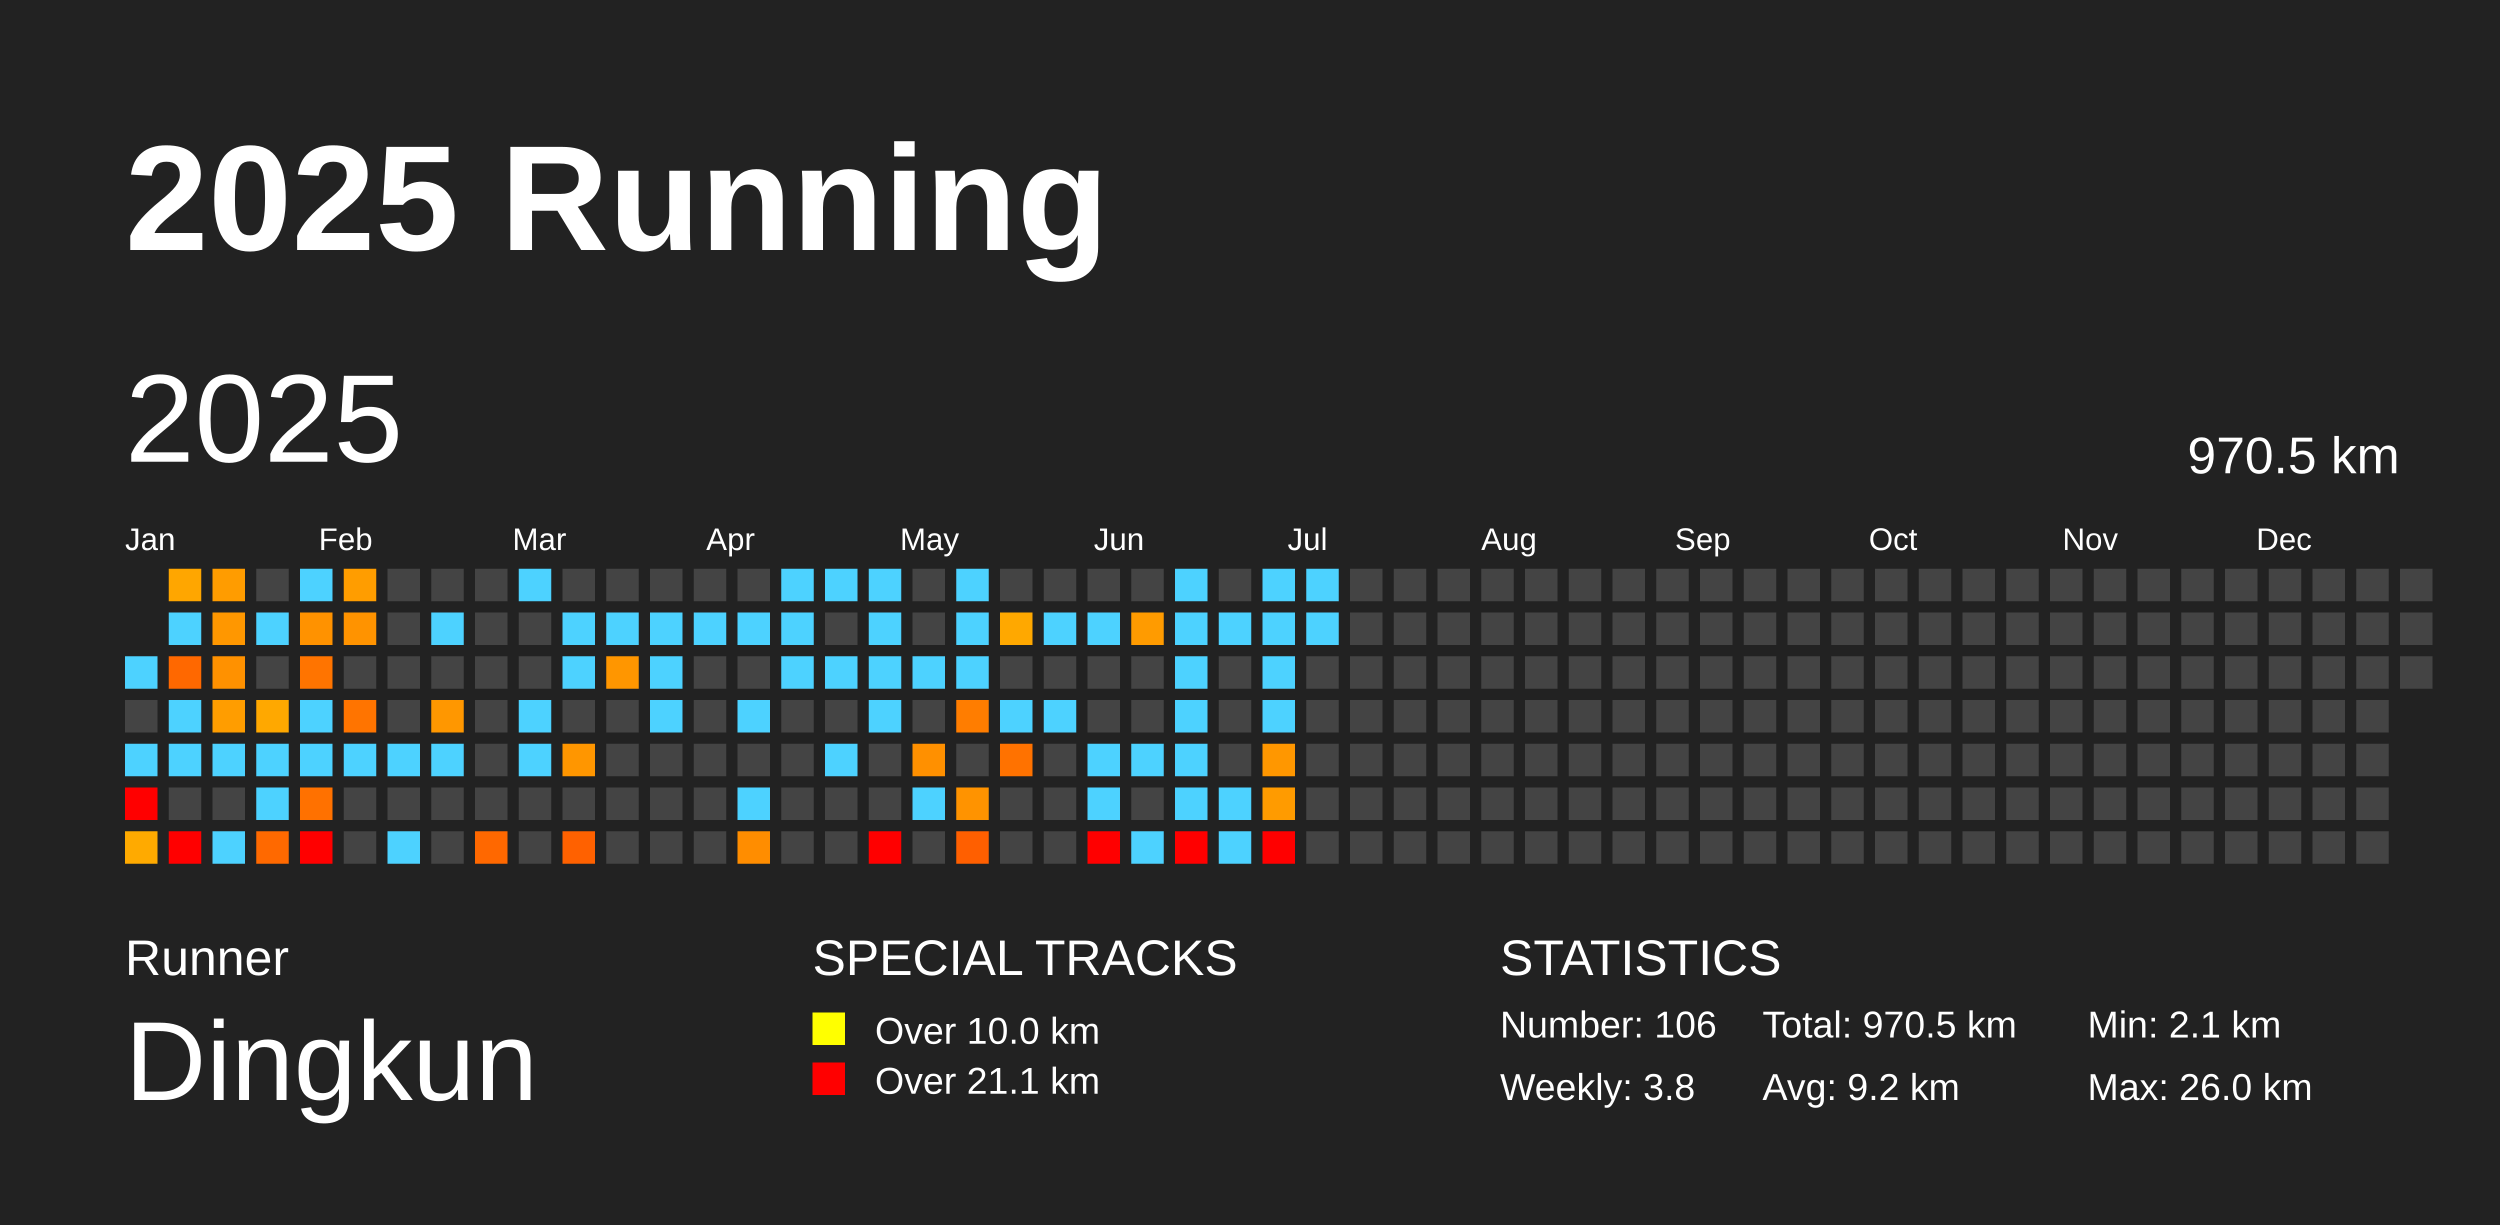
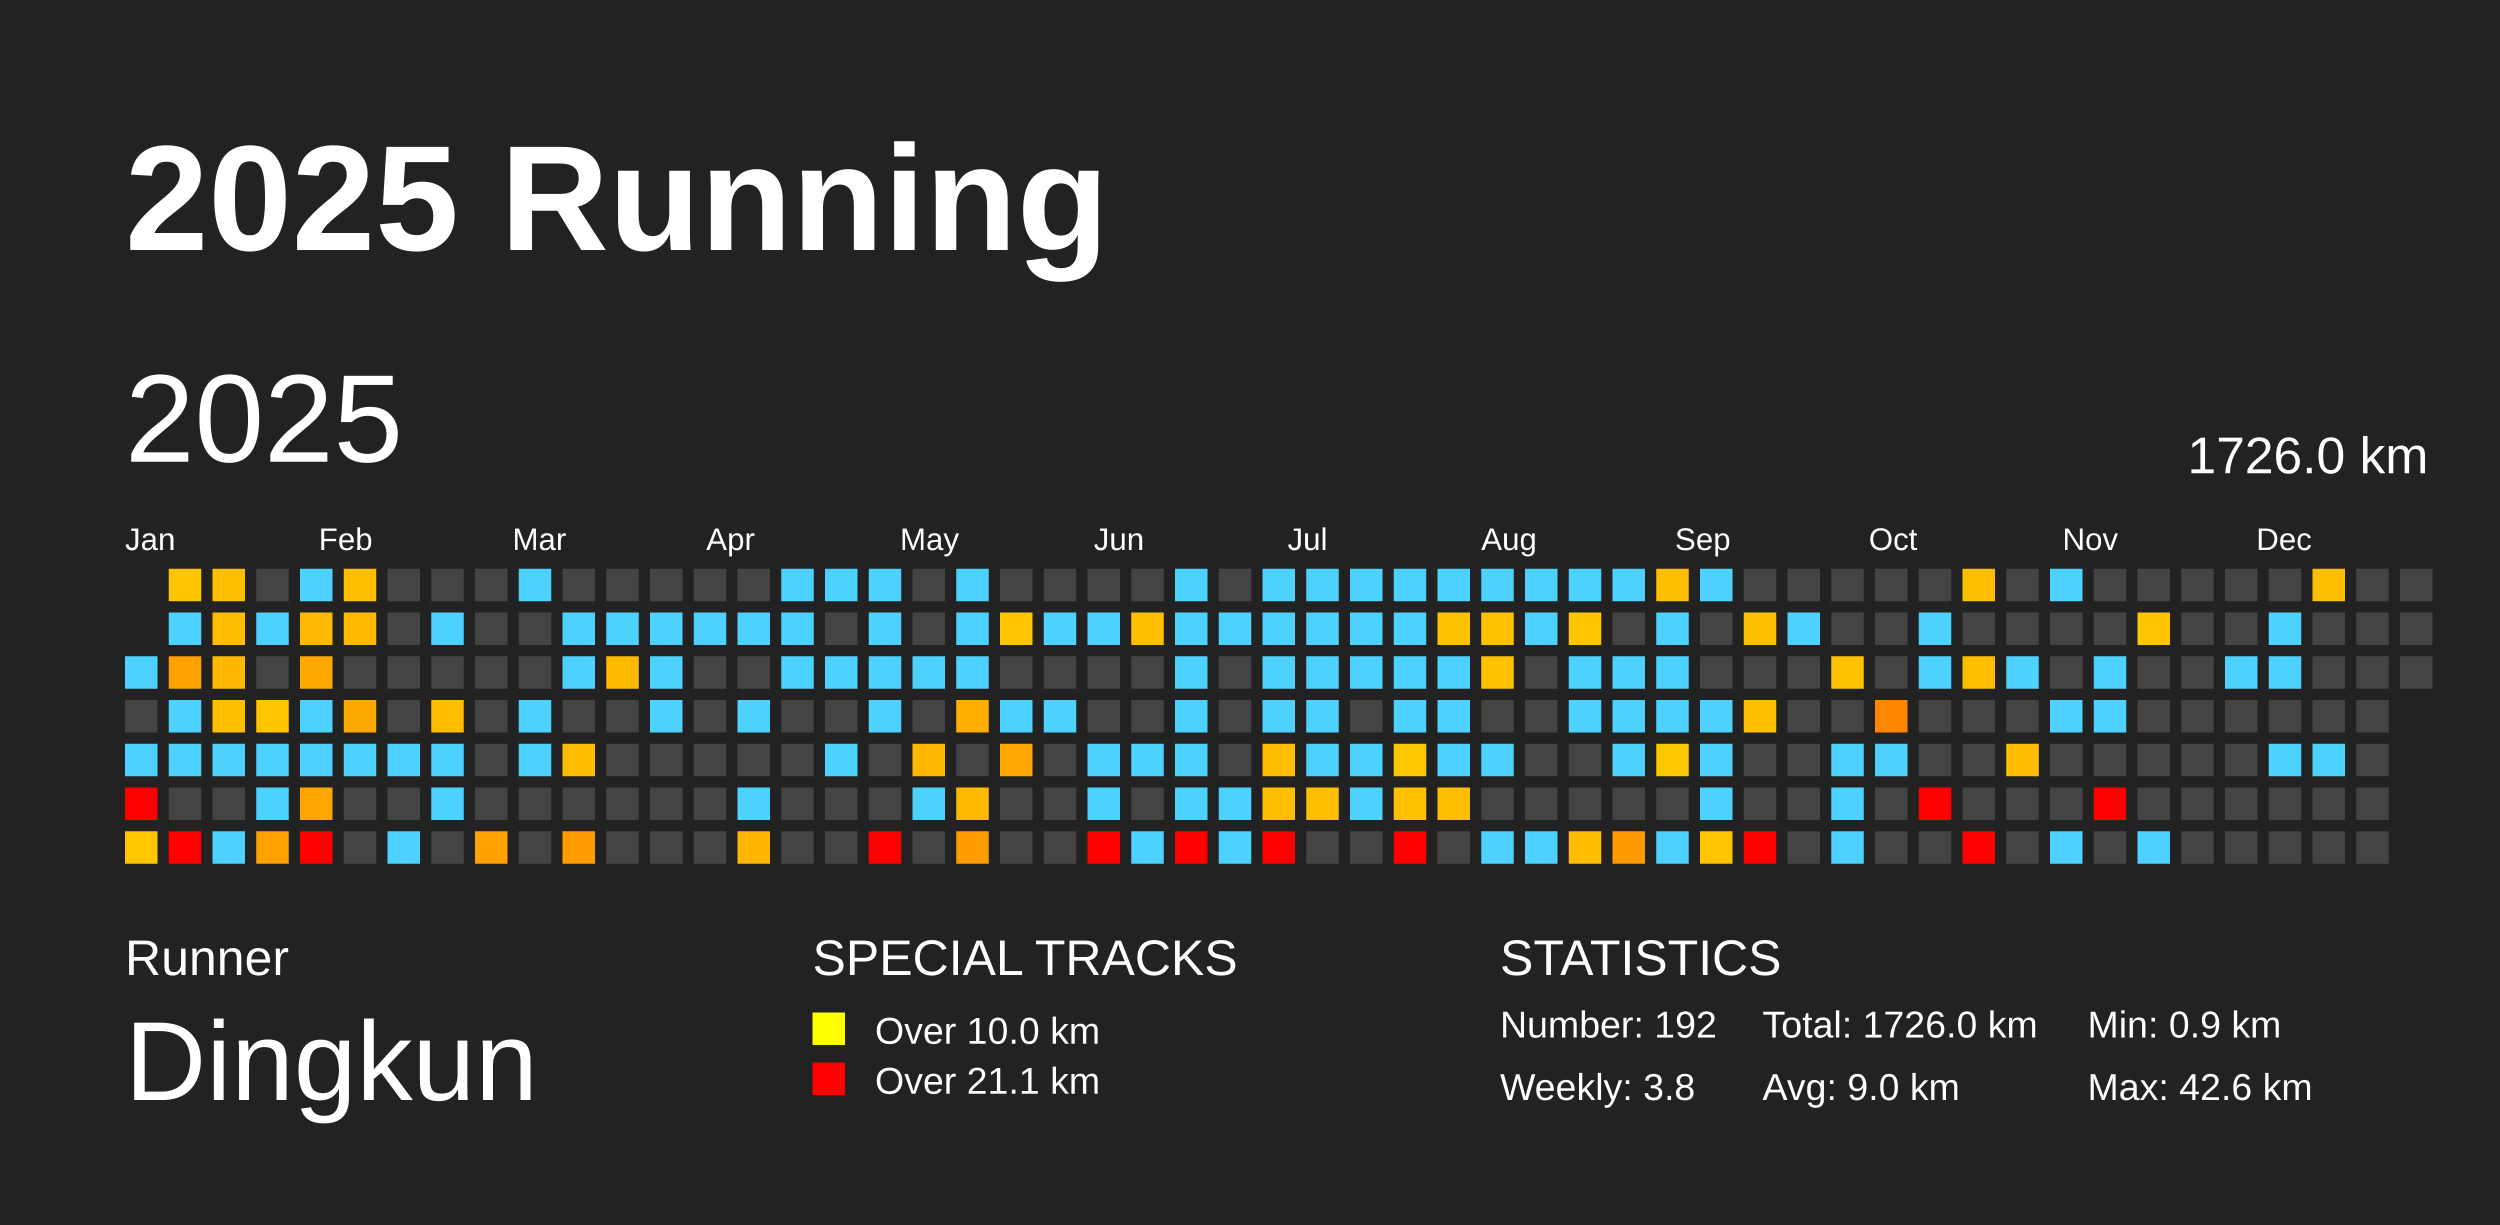
<svg xmlns="http://www.w3.org/2000/svg" baseProfile="full" height="98mm" version="1.1" viewBox="0,0,200,98" width="200mm">
  <defs />
  <rect fill="#222222" height="98" width="200" x="0" y="0" />
  <text fill="#FFFFFF" style="font-size:12px; font-family:Arial; font-weight:bold;" x="10" y="20">2025 Running</text>
  <text fill="#FFFFFF" style="font-size:4px; font-family:Arial" x="10" y="78">Runner</text>
  <text fill="#FFFFFF" style="font-size:9px; font-family:Arial" x="10" y="88">Dingkun</text>
  <text fill="#FFFFFF" style="font-size:4px; font-family:Arial" x="65" y="78">SPECIAL TRACKS</text>
  <rect fill="yellow" height="2.6" width="2.6" x="65" y="81" />
  <text fill="#FFFFFF" style="font-size:3px; font-family:Arial" x="70" y="83.5">Over 10.0 km</text>
  <rect fill="red" height="2.6" width="2.6" x="65" y="85" />
  <text fill="#FFFFFF" style="font-size:3px; font-family:Arial" x="70" y="87.5">Over 21.1 km</text>
  <text fill="#FFFFFF" style="font-size:4px; font-family:Arial" x="120" y="78">STATISTICS</text>
-   <text fill="#FFFFFF" style="font-size:3px; font-family:Arial" x="120" y="83">Number: 106</text>
+   <text fill="#FFFFFF" style="font-size:3px; font-family:Arial" x="120" y="83">Number: 192</text>
  <text fill="#FFFFFF" style="font-size:3px; font-family:Arial" x="120" y="88">Weekly: 3.8</text>
-   <text fill="#FFFFFF" style="font-size:3px; font-family:Arial" x="141" y="83">Total: 970.5 km</text>
-   <text fill="#FFFFFF" style="font-size:3px; font-family:Arial" x="141" y="88">Avg: 9.2 km</text>
-   <text fill="#FFFFFF" style="font-size:3px; font-family:Arial" x="167" y="83">Min: 2.1 km</text>
-   <text fill="#FFFFFF" style="font-size:3px; font-family:Arial" x="167" y="88">Max: 26.0 km</text>
+   <text fill="#FFFFFF" style="font-size:3px; font-family:Arial" x="141" y="83">Total: 1726.0 km</text>
+   <text fill="#FFFFFF" style="font-size:3px; font-family:Arial" x="141" y="88">Avg: 9.0 km</text>
+   <text fill="#FFFFFF" style="font-size:3px; font-family:Arial" x="167" y="83">Min: 0.9 km</text>
+   <text fill="#FFFFFF" style="font-size:3px; font-family:Arial" x="167" y="88">Max: 42.6 km</text>
  <text dominant-baseline="hanging" fill="#FFFFFF" style="font-size:10.0px; font-family:Arial;" x="10" y="30">2025</text>
-   <text dominant-baseline="hanging" fill="#FFFFFF" style="font-size:4.125px; font-family:Arial;" x="175" y="35">970.5 km</text>
+   <text dominant-baseline="hanging" fill="#FFFFFF" style="font-size:4.125px; font-family:Arial;" x="175" y="35">1726.0 km</text>
  <text fill="#FFFFFF" style="font-size:2.5px; font-family:Arial" x="10.0" y="44">Jan</text>
  <text fill="#FFFFFF" style="font-size:2.5px; font-family:Arial" x="25.5" y="44">Feb</text>
  <text fill="#FFFFFF" style="font-size:2.5px; font-family:Arial" x="41.0" y="44">Mar</text>
  <text fill="#FFFFFF" style="font-size:2.5px; font-family:Arial" x="56.5" y="44">Apr</text>
  <text fill="#FFFFFF" style="font-size:2.5px; font-family:Arial" x="72.0" y="44">May</text>
  <text fill="#FFFFFF" style="font-size:2.5px; font-family:Arial" x="87.5" y="44">Jun</text>
  <text fill="#FFFFFF" style="font-size:2.5px; font-family:Arial" x="103.0" y="44">Jul</text>
  <text fill="#FFFFFF" style="font-size:2.5px; font-family:Arial" x="118.5" y="44">Aug</text>
  <text fill="#FFFFFF" style="font-size:2.5px; font-family:Arial" x="134.0" y="44">Sep</text>
  <text fill="#FFFFFF" style="font-size:2.5px; font-family:Arial" x="149.5" y="44">Oct</text>
  <text fill="#FFFFFF" style="font-size:2.5px; font-family:Arial" x="165.0" y="44">Nov</text>
  <text fill="#FFFFFF" style="font-size:2.5px; font-family:Arial" x="180.5" y="44">Dec</text>
  <rect fill="#4dd2ff" height="2.6" width="2.6" x="10.0" y="52.5" />
  <rect fill="#444444" height="2.6" width="2.6" x="10.0" y="56.0" />
  <rect fill="#4dd2ff" height="2.6" width="2.6" x="10.0" y="59.5" />
  <rect fill="red" height="2.6" width="2.6" x="10.0" y="63.0" />
-   <rect fill="#ffaa00" height="2.6" width="2.6" x="10.0" y="66.5" />
-   <rect fill="#ffa600" height="2.6" width="2.6" x="13.5" y="45.5" />
+   <rect fill="#ffc700" height="2.6" width="2.6" x="10.0" y="66.5" />
+   <rect fill="#ffc400" height="2.6" width="2.6" x="13.5" y="45.5" />
  <rect fill="#4dd2ff" height="2.6" width="2.6" x="13.5" y="49.0" />
-   <rect fill="#ff6800" height="2.6" width="2.6" x="13.5" y="52.5" />
+   <rect fill="#ffa100" height="2.6" width="2.6" x="13.5" y="52.5" />
  <rect fill="#4dd2ff" height="2.6" width="2.6" x="13.5" y="56.0" />
  <rect fill="#4dd2ff" height="2.6" width="2.6" x="13.5" y="59.5" />
  <rect fill="#444444" height="2.6" width="2.6" x="13.5" y="63.0" />
  <rect fill="red" height="2.6" width="2.6" x="13.5" y="66.5" />
-   <rect fill="#ff9c00" height="2.6" width="2.6" x="17.0" y="45.5" />
-   <rect fill="#ff9700" height="2.6" width="2.6" x="17.0" y="49.0" />
-   <rect fill="#ff9100" height="2.6" width="2.6" x="17.0" y="52.5" />
-   <rect fill="#ff9d00" height="2.6" width="2.6" x="17.0" y="56.0" />
+   <rect fill="#ffbf00" height="2.6" width="2.6" x="17.0" y="45.5" />
+   <rect fill="#ffbc00" height="2.6" width="2.6" x="17.0" y="49.0" />
+   <rect fill="#ffb800" height="2.6" width="2.6" x="17.0" y="52.5" />
+   <rect fill="#ffbf00" height="2.6" width="2.6" x="17.0" y="56.0" />
  <rect fill="#4dd2ff" height="2.6" width="2.6" x="17.0" y="59.5" />
  <rect fill="#444444" height="2.6" width="2.6" x="17.0" y="63.0" />
  <rect fill="#4dd2ff" height="2.6" width="2.6" x="17.0" y="66.5" />
  <rect fill="#444444" height="2.6" width="2.6" x="20.5" y="45.5" />
  <rect fill="#4dd2ff" height="2.6" width="2.6" x="20.5" y="49.0" />
  <rect fill="#444444" height="2.6" width="2.6" x="20.5" y="52.5" />
-   <rect fill="#ffa800" height="2.6" width="2.6" x="20.5" y="56.0" />
+   <rect fill="#ffc600" height="2.6" width="2.6" x="20.5" y="56.0" />
  <rect fill="#4dd2ff" height="2.6" width="2.6" x="20.5" y="59.5" />
  <rect fill="#4dd2ff" height="2.6" width="2.6" x="20.5" y="63.0" />
-   <rect fill="#ff6900" height="2.6" width="2.6" x="20.5" y="66.5" />
+   <rect fill="#ffa200" height="2.6" width="2.6" x="20.5" y="66.5" />
  <rect fill="#4dd2ff" height="2.6" width="2.6" x="24.0" y="45.5" />
-   <rect fill="#ff9200" height="2.6" width="2.6" x="24.0" y="49.0" />
-   <rect fill="#ff7400" height="2.6" width="2.6" x="24.0" y="52.5" />
+   <rect fill="#ffb900" height="2.6" width="2.6" x="24.0" y="49.0" />
+   <rect fill="#ffa800" height="2.6" width="2.6" x="24.0" y="52.5" />
  <rect fill="#4dd2ff" height="2.6" width="2.6" x="24.0" y="56.0" />
  <rect fill="#4dd2ff" height="2.6" width="2.6" x="24.0" y="59.5" />
-   <rect fill="#ff7100" height="2.6" width="2.6" x="24.0" y="63.0" />
+   <rect fill="#ffa600" height="2.6" width="2.6" x="24.0" y="63.0" />
  <rect fill="red" height="2.6" width="2.6" x="24.0" y="66.5" />
-   <rect fill="#ff9d00" height="2.6" width="2.6" x="27.5" y="45.5" />
-   <rect fill="#ff9300" height="2.6" width="2.6" x="27.5" y="49.0" />
+   <rect fill="#ffbf00" height="2.6" width="2.6" x="27.5" y="45.5" />
+   <rect fill="#ffba00" height="2.6" width="2.6" x="27.5" y="49.0" />
  <rect fill="#444444" height="2.6" width="2.6" x="27.5" y="52.5" />
-   <rect fill="#ff7400" height="2.6" width="2.6" x="27.5" y="56.0" />
+   <rect fill="#ffa800" height="2.6" width="2.6" x="27.5" y="56.0" />
  <rect fill="#4dd2ff" height="2.6" width="2.6" x="27.5" y="59.5" />
  <rect fill="#444444" height="2.6" width="2.6" x="27.5" y="63.0" />
  <rect fill="#444444" height="2.6" width="2.6" x="27.5" y="66.5" />
  <rect fill="#444444" height="2.6" width="2.6" x="31.0" y="45.5" />
  <rect fill="#444444" height="2.6" width="2.6" x="31.0" y="49.0" />
  <rect fill="#444444" height="2.6" width="2.6" x="31.0" y="52.5" />
  <rect fill="#444444" height="2.6" width="2.6" x="31.0" y="56.0" />
  <rect fill="#4dd2ff" height="2.6" width="2.6" x="31.0" y="59.5" />
  <rect fill="#444444" height="2.6" width="2.6" x="31.0" y="63.0" />
  <rect fill="#4dd2ff" height="2.6" width="2.6" x="31.0" y="66.5" />
  <rect fill="#444444" height="2.6" width="2.6" x="34.5" y="45.5" />
  <rect fill="#4dd2ff" height="2.6" width="2.6" x="34.5" y="49.0" />
  <rect fill="#444444" height="2.6" width="2.6" x="34.5" y="52.5" />
-   <rect fill="#ff9700" height="2.6" width="2.6" x="34.5" y="56.0" />
+   <rect fill="#ffbc00" height="2.6" width="2.6" x="34.5" y="56.0" />
  <rect fill="#4dd2ff" height="2.6" width="2.6" x="34.5" y="59.5" />
-   <rect fill="#444444" height="2.6" width="2.6" x="34.5" y="63.0" />
+   <rect fill="#4dd2ff" height="2.6" width="2.6" x="34.5" y="63.0" />
  <rect fill="#444444" height="2.6" width="2.6" x="34.5" y="66.5" />
  <rect fill="#444444" height="2.6" width="2.6" x="38.0" y="45.5" />
  <rect fill="#444444" height="2.6" width="2.6" x="38.0" y="49.0" />
  <rect fill="#444444" height="2.6" width="2.6" x="38.0" y="52.5" />
  <rect fill="#444444" height="2.6" width="2.6" x="38.0" y="56.0" />
  <rect fill="#444444" height="2.6" width="2.6" x="38.0" y="59.5" />
  <rect fill="#444444" height="2.6" width="2.6" x="38.0" y="63.0" />
-   <rect fill="#ff6800" height="2.6" width="2.6" x="38.0" y="66.5" />
+   <rect fill="#ffa100" height="2.6" width="2.6" x="38.0" y="66.5" />
  <rect fill="#4dd2ff" height="2.6" width="2.6" x="41.5" y="45.5" />
  <rect fill="#444444" height="2.6" width="2.6" x="41.5" y="49.0" />
  <rect fill="#444444" height="2.6" width="2.6" x="41.5" y="52.5" />
  <rect fill="#4dd2ff" height="2.6" width="2.6" x="41.5" y="56.0" />
  <rect fill="#4dd2ff" height="2.6" width="2.6" x="41.5" y="59.5" />
  <rect fill="#444444" height="2.6" width="2.6" x="41.5" y="63.0" />
  <rect fill="#444444" height="2.6" width="2.6" x="41.5" y="66.5" />
  <rect fill="#444444" height="2.6" width="2.6" x="45.0" y="45.5" />
  <rect fill="#4dd2ff" height="2.6" width="2.6" x="45.0" y="49.0" />
  <rect fill="#4dd2ff" height="2.6" width="2.6" x="45.0" y="52.5" />
  <rect fill="#444444" height="2.6" width="2.6" x="45.0" y="56.0" />
-   <rect fill="#ff9600" height="2.6" width="2.6" x="45.0" y="59.5" />
+   <rect fill="#ffbc00" height="2.6" width="2.6" x="45.0" y="59.5" />
  <rect fill="#444444" height="2.6" width="2.6" x="45.0" y="63.0" />
-   <rect fill="#ff6100" height="2.6" width="2.6" x="45.0" y="66.5" />
+   <rect fill="#ff9d00" height="2.6" width="2.6" x="45.0" y="66.5" />
  <rect fill="#444444" height="2.6" width="2.6" x="48.5" y="45.5" />
  <rect fill="#4dd2ff" height="2.6" width="2.6" x="48.5" y="49.0" />
-   <rect fill="#ff9600" height="2.6" width="2.6" x="48.5" y="52.5" />
+   <rect fill="#ffbb00" height="2.6" width="2.6" x="48.5" y="52.5" />
  <rect fill="#444444" height="2.6" width="2.6" x="48.5" y="56.0" />
  <rect fill="#444444" height="2.6" width="2.6" x="48.5" y="59.5" />
  <rect fill="#444444" height="2.6" width="2.6" x="48.5" y="63.0" />
  <rect fill="#444444" height="2.6" width="2.6" x="48.5" y="66.5" />
  <rect fill="#444444" height="2.6" width="2.6" x="52.0" y="45.5" />
  <rect fill="#4dd2ff" height="2.6" width="2.6" x="52.0" y="49.0" />
  <rect fill="#4dd2ff" height="2.6" width="2.6" x="52.0" y="52.5" />
  <rect fill="#4dd2ff" height="2.6" width="2.6" x="52.0" y="56.0" />
  <rect fill="#444444" height="2.6" width="2.6" x="52.0" y="59.5" />
  <rect fill="#444444" height="2.6" width="2.6" x="52.0" y="63.0" />
  <rect fill="#444444" height="2.6" width="2.6" x="52.0" y="66.5" />
  <rect fill="#444444" height="2.6" width="2.6" x="55.5" y="45.5" />
  <rect fill="#4dd2ff" height="2.6" width="2.6" x="55.5" y="49.0" />
  <rect fill="#444444" height="2.6" width="2.6" x="55.5" y="52.5" />
  <rect fill="#444444" height="2.6" width="2.6" x="55.5" y="56.0" />
  <rect fill="#444444" height="2.6" width="2.6" x="55.5" y="59.5" />
  <rect fill="#444444" height="2.6" width="2.6" x="55.5" y="63.0" />
  <rect fill="#444444" height="2.6" width="2.6" x="55.5" y="66.5" />
  <rect fill="#444444" height="2.6" width="2.6" x="59.0" y="45.5" />
  <rect fill="#4dd2ff" height="2.6" width="2.6" x="59.0" y="49.0" />
  <rect fill="#444444" height="2.6" width="2.6" x="59.0" y="52.5" />
  <rect fill="#4dd2ff" height="2.6" width="2.6" x="59.0" y="56.0" />
  <rect fill="#444444" height="2.6" width="2.6" x="59.0" y="59.5" />
  <rect fill="#4dd2ff" height="2.6" width="2.6" x="59.0" y="63.0" />
-   <rect fill="#ff8d00" height="2.6" width="2.6" x="59.0" y="66.5" />
+   <rect fill="#ffb600" height="2.6" width="2.6" x="59.0" y="66.5" />
  <rect fill="#4dd2ff" height="2.6" width="2.6" x="62.5" y="45.5" />
  <rect fill="#4dd2ff" height="2.6" width="2.6" x="62.5" y="49.0" />
  <rect fill="#4dd2ff" height="2.6" width="2.6" x="62.5" y="52.5" />
  <rect fill="#444444" height="2.6" width="2.6" x="62.5" y="56.0" />
  <rect fill="#444444" height="2.6" width="2.6" x="62.5" y="59.5" />
  <rect fill="#444444" height="2.6" width="2.6" x="62.5" y="63.0" />
  <rect fill="#444444" height="2.6" width="2.6" x="62.5" y="66.5" />
  <rect fill="#4dd2ff" height="2.6" width="2.6" x="66.0" y="45.5" />
  <rect fill="#444444" height="2.6" width="2.6" x="66.0" y="49.0" />
  <rect fill="#4dd2ff" height="2.6" width="2.6" x="66.0" y="52.5" />
  <rect fill="#444444" height="2.6" width="2.6" x="66.0" y="56.0" />
  <rect fill="#4dd2ff" height="2.6" width="2.6" x="66.0" y="59.5" />
  <rect fill="#444444" height="2.6" width="2.6" x="66.0" y="63.0" />
  <rect fill="#444444" height="2.6" width="2.6" x="66.0" y="66.5" />
  <rect fill="#4dd2ff" height="2.6" width="2.6" x="69.5" y="45.5" />
  <rect fill="#4dd2ff" height="2.6" width="2.6" x="69.5" y="49.0" />
  <rect fill="#4dd2ff" height="2.6" width="2.6" x="69.5" y="52.5" />
  <rect fill="#4dd2ff" height="2.6" width="2.6" x="69.5" y="56.0" />
  <rect fill="#444444" height="2.6" width="2.6" x="69.5" y="59.5" />
  <rect fill="#444444" height="2.6" width="2.6" x="69.5" y="63.0" />
  <rect fill="red" height="2.6" width="2.6" x="69.5" y="66.5" />
  <rect fill="#444444" height="2.6" width="2.6" x="73.0" y="45.5" />
  <rect fill="#444444" height="2.6" width="2.6" x="73.0" y="49.0" />
  <rect fill="#4dd2ff" height="2.6" width="2.6" x="73.0" y="52.5" />
  <rect fill="#444444" height="2.6" width="2.6" x="73.0" y="56.0" />
-   <rect fill="#ff9000" height="2.6" width="2.6" x="73.0" y="59.5" />
+   <rect fill="#ffb800" height="2.6" width="2.6" x="73.0" y="59.5" />
  <rect fill="#4dd2ff" height="2.6" width="2.6" x="73.0" y="63.0" />
  <rect fill="#444444" height="2.6" width="2.6" x="73.0" y="66.5" />
  <rect fill="#4dd2ff" height="2.6" width="2.6" x="76.5" y="45.5" />
  <rect fill="#4dd2ff" height="2.6" width="2.6" x="76.5" y="49.0" />
  <rect fill="#4dd2ff" height="2.6" width="2.6" x="76.5" y="52.5" />
-   <rect fill="#ff7d00" height="2.6" width="2.6" x="76.5" y="56.0" />
+   <rect fill="#ffad00" height="2.6" width="2.6" x="76.5" y="56.0" />
  <rect fill="#444444" height="2.6" width="2.6" x="76.5" y="59.5" />
-   <rect fill="#ff9300" height="2.6" width="2.6" x="76.5" y="63.0" />
-   <rect fill="#ff5f00" height="2.6" width="2.6" x="76.5" y="66.5" />
+   <rect fill="#ffba00" height="2.6" width="2.6" x="76.5" y="63.0" />
+   <rect fill="#ff9c00" height="2.6" width="2.6" x="76.5" y="66.5" />
  <rect fill="#444444" height="2.6" width="2.6" x="80.0" y="45.5" />
-   <rect fill="#ffa800" height="2.6" width="2.6" x="80.0" y="49.0" />
+   <rect fill="#ffc600" height="2.6" width="2.6" x="80.0" y="49.0" />
  <rect fill="#444444" height="2.6" width="2.6" x="80.0" y="52.5" />
  <rect fill="#4dd2ff" height="2.6" width="2.6" x="80.0" y="56.0" />
-   <rect fill="#ff7200" height="2.6" width="2.6" x="80.0" y="59.5" />
+   <rect fill="#ffa700" height="2.6" width="2.6" x="80.0" y="59.5" />
  <rect fill="#444444" height="2.6" width="2.6" x="80.0" y="63.0" />
  <rect fill="#444444" height="2.6" width="2.6" x="80.0" y="66.5" />
  <rect fill="#444444" height="2.6" width="2.6" x="83.5" y="45.5" />
  <rect fill="#4dd2ff" height="2.6" width="2.6" x="83.5" y="49.0" />
  <rect fill="#444444" height="2.6" width="2.6" x="83.5" y="52.5" />
  <rect fill="#4dd2ff" height="2.6" width="2.6" x="83.5" y="56.0" />
  <rect fill="#444444" height="2.6" width="2.6" x="83.5" y="59.5" />
  <rect fill="#444444" height="2.6" width="2.6" x="83.5" y="63.0" />
  <rect fill="#444444" height="2.6" width="2.6" x="83.5" y="66.5" />
  <rect fill="#444444" height="2.6" width="2.6" x="87.0" y="45.5" />
  <rect fill="#4dd2ff" height="2.6" width="2.6" x="87.0" y="49.0" />
  <rect fill="#444444" height="2.6" width="2.6" x="87.0" y="52.5" />
  <rect fill="#444444" height="2.6" width="2.6" x="87.0" y="56.0" />
  <rect fill="#4dd2ff" height="2.6" width="2.6" x="87.0" y="59.5" />
  <rect fill="#4dd2ff" height="2.6" width="2.6" x="87.0" y="63.0" />
  <rect fill="red" height="2.6" width="2.6" x="87.0" y="66.5" />
  <rect fill="#444444" height="2.6" width="2.6" x="90.5" y="45.5" />
-   <rect fill="#ff9b00" height="2.6" width="2.6" x="90.5" y="49.0" />
+   <rect fill="#ffbe00" height="2.6" width="2.6" x="90.5" y="49.0" />
  <rect fill="#444444" height="2.6" width="2.6" x="90.5" y="52.5" />
  <rect fill="#444444" height="2.6" width="2.6" x="90.5" y="56.0" />
  <rect fill="#4dd2ff" height="2.6" width="2.6" x="90.5" y="59.5" />
  <rect fill="#444444" height="2.6" width="2.6" x="90.5" y="63.0" />
  <rect fill="#4dd2ff" height="2.6" width="2.6" x="90.5" y="66.5" />
  <rect fill="#4dd2ff" height="2.6" width="2.6" x="94.0" y="45.5" />
  <rect fill="#4dd2ff" height="2.6" width="2.6" x="94.0" y="49.0" />
  <rect fill="#4dd2ff" height="2.6" width="2.6" x="94.0" y="52.5" />
  <rect fill="#4dd2ff" height="2.6" width="2.6" x="94.0" y="56.0" />
  <rect fill="#4dd2ff" height="2.6" width="2.6" x="94.0" y="59.5" />
  <rect fill="#4dd2ff" height="2.6" width="2.6" x="94.0" y="63.0" />
  <rect fill="red" height="2.6" width="2.6" x="94.0" y="66.5" />
  <rect fill="#444444" height="2.6" width="2.6" x="97.5" y="45.5" />
  <rect fill="#4dd2ff" height="2.6" width="2.6" x="97.5" y="49.0" />
  <rect fill="#444444" height="2.6" width="2.6" x="97.5" y="52.5" />
  <rect fill="#444444" height="2.6" width="2.6" x="97.5" y="56.0" />
  <rect fill="#444444" height="2.6" width="2.6" x="97.5" y="59.5" />
  <rect fill="#4dd2ff" height="2.6" width="2.6" x="97.5" y="63.0" />
  <rect fill="#4dd2ff" height="2.6" width="2.6" x="97.5" y="66.5" />
  <rect fill="#4dd2ff" height="2.6" width="2.6" x="101.0" y="45.5" />
  <rect fill="#4dd2ff" height="2.6" width="2.6" x="101.0" y="49.0" />
  <rect fill="#4dd2ff" height="2.6" width="2.6" x="101.0" y="52.5" />
  <rect fill="#4dd2ff" height="2.6" width="2.6" x="101.0" y="56.0" />
-   <rect fill="#ff9700" height="2.6" width="2.6" x="101.0" y="59.5" />
-   <rect fill="#ff9b00" height="2.6" width="2.6" x="101.0" y="63.0" />
+   <rect fill="#ffbc00" height="2.6" width="2.6" x="101.0" y="59.5" />
+   <rect fill="#ffbe00" height="2.6" width="2.6" x="101.0" y="63.0" />
  <rect fill="red" height="2.6" width="2.6" x="101.0" y="66.5" />
  <rect fill="#4dd2ff" height="2.6" width="2.6" x="104.5" y="45.5" />
  <rect fill="#4dd2ff" height="2.6" width="2.6" x="104.5" y="49.0" />
-   <rect fill="#444444" height="2.6" width="2.6" x="104.5" y="52.5" />
-   <rect fill="#444444" height="2.6" width="2.6" x="104.5" y="56.0" />
-   <rect fill="#444444" height="2.6" width="2.6" x="104.5" y="59.5" />
-   <rect fill="#444444" height="2.6" width="2.6" x="104.5" y="63.0" />
+   <rect fill="#4dd2ff" height="2.6" width="2.6" x="104.5" y="52.5" />
+   <rect fill="#4dd2ff" height="2.6" width="2.6" x="104.5" y="56.0" />
+   <rect fill="#4dd2ff" height="2.6" width="2.6" x="104.5" y="59.5" />
+   <rect fill="#ffbe00" height="2.6" width="2.6" x="104.5" y="63.0" />
  <rect fill="#444444" height="2.6" width="2.6" x="104.5" y="66.5" />
-   <rect fill="#444444" height="2.6" width="2.6" x="108.0" y="45.5" />
-   <rect fill="#444444" height="2.6" width="2.6" x="108.0" y="49.0" />
-   <rect fill="#444444" height="2.6" width="2.6" x="108.0" y="52.5" />
+   <rect fill="#4dd2ff" height="2.6" width="2.6" x="108.0" y="45.5" />
+   <rect fill="#4dd2ff" height="2.6" width="2.6" x="108.0" y="49.0" />
+   <rect fill="#4dd2ff" height="2.6" width="2.6" x="108.0" y="52.5" />
  <rect fill="#444444" height="2.6" width="2.6" x="108.0" y="56.0" />
-   <rect fill="#444444" height="2.6" width="2.6" x="108.0" y="59.5" />
-   <rect fill="#444444" height="2.6" width="2.6" x="108.0" y="63.0" />
+   <rect fill="#4dd2ff" height="2.6" width="2.6" x="108.0" y="59.5" />
+   <rect fill="#4dd2ff" height="2.6" width="2.6" x="108.0" y="63.0" />
  <rect fill="#444444" height="2.6" width="2.6" x="108.0" y="66.5" />
-   <rect fill="#444444" height="2.6" width="2.6" x="111.5" y="45.5" />
-   <rect fill="#444444" height="2.6" width="2.6" x="111.5" y="49.0" />
-   <rect fill="#444444" height="2.6" width="2.6" x="111.5" y="52.5" />
-   <rect fill="#444444" height="2.6" width="2.6" x="111.5" y="56.0" />
-   <rect fill="#444444" height="2.6" width="2.6" x="111.5" y="59.5" />
-   <rect fill="#444444" height="2.6" width="2.6" x="111.5" y="63.0" />
-   <rect fill="#444444" height="2.6" width="2.6" x="111.5" y="66.5" />
-   <rect fill="#444444" height="2.6" width="2.6" x="115.0" y="45.5" />
-   <rect fill="#444444" height="2.6" width="2.6" x="115.0" y="49.0" />
-   <rect fill="#444444" height="2.6" width="2.6" x="115.0" y="52.5" />
-   <rect fill="#444444" height="2.6" width="2.6" x="115.0" y="56.0" />
-   <rect fill="#444444" height="2.6" width="2.6" x="115.0" y="59.5" />
-   <rect fill="#444444" height="2.6" width="2.6" x="115.0" y="63.0" />
+   <rect fill="#4dd2ff" height="2.6" width="2.6" x="111.5" y="45.5" />
+   <rect fill="#4dd2ff" height="2.6" width="2.6" x="111.5" y="49.0" />
+   <rect fill="#4dd2ff" height="2.6" width="2.6" x="111.5" y="52.5" />
+   <rect fill="#4dd2ff" height="2.6" width="2.6" x="111.5" y="56.0" />
+   <rect fill="#ffc700" height="2.6" width="2.6" x="111.5" y="59.5" />
+   <rect fill="#ffc100" height="2.6" width="2.6" x="111.5" y="63.0" />
+   <rect fill="red" height="2.6" width="2.6" x="111.5" y="66.5" />
+   <rect fill="#4dd2ff" height="2.6" width="2.6" x="115.0" y="45.5" />
+   <rect fill="#ffc200" height="2.6" width="2.6" x="115.0" y="49.0" />
+   <rect fill="#4dd2ff" height="2.6" width="2.6" x="115.0" y="52.5" />
+   <rect fill="#4dd2ff" height="2.6" width="2.6" x="115.0" y="56.0" />
+   <rect fill="#4dd2ff" height="2.6" width="2.6" x="115.0" y="59.5" />
+   <rect fill="#ffbe00" height="2.6" width="2.6" x="115.0" y="63.0" />
  <rect fill="#444444" height="2.6" width="2.6" x="115.0" y="66.5" />
-   <rect fill="#444444" height="2.6" width="2.6" x="118.5" y="45.5" />
-   <rect fill="#444444" height="2.6" width="2.6" x="118.5" y="49.0" />
-   <rect fill="#444444" height="2.6" width="2.6" x="118.5" y="52.5" />
+   <rect fill="#4dd2ff" height="2.6" width="2.6" x="118.5" y="45.5" />
+   <rect fill="#ffc100" height="2.6" width="2.6" x="118.5" y="49.0" />
+   <rect fill="#ffc100" height="2.6" width="2.6" x="118.5" y="52.5" />
  <rect fill="#444444" height="2.6" width="2.6" x="118.5" y="56.0" />
-   <rect fill="#444444" height="2.6" width="2.6" x="118.5" y="59.5" />
+   <rect fill="#4dd2ff" height="2.6" width="2.6" x="118.5" y="59.5" />
  <rect fill="#444444" height="2.6" width="2.6" x="118.5" y="63.0" />
-   <rect fill="#444444" height="2.6" width="2.6" x="118.5" y="66.5" />
-   <rect fill="#444444" height="2.6" width="2.6" x="122.0" y="45.5" />
-   <rect fill="#444444" height="2.6" width="2.6" x="122.0" y="49.0" />
+   <rect fill="#4dd2ff" height="2.6" width="2.6" x="118.5" y="66.5" />
+   <rect fill="#4dd2ff" height="2.6" width="2.6" x="122.0" y="45.5" />
+   <rect fill="#4dd2ff" height="2.6" width="2.6" x="122.0" y="49.0" />
  <rect fill="#444444" height="2.6" width="2.6" x="122.0" y="52.5" />
  <rect fill="#444444" height="2.6" width="2.6" x="122.0" y="56.0" />
  <rect fill="#444444" height="2.6" width="2.6" x="122.0" y="59.5" />
  <rect fill="#444444" height="2.6" width="2.6" x="122.0" y="63.0" />
-   <rect fill="#444444" height="2.6" width="2.6" x="122.0" y="66.5" />
-   <rect fill="#444444" height="2.6" width="2.6" x="125.5" y="45.5" />
-   <rect fill="#444444" height="2.6" width="2.6" x="125.5" y="49.0" />
-   <rect fill="#444444" height="2.6" width="2.6" x="125.5" y="52.5" />
-   <rect fill="#444444" height="2.6" width="2.6" x="125.5" y="56.0" />
+   <rect fill="#4dd2ff" height="2.6" width="2.6" x="122.0" y="66.5" />
+   <rect fill="#4dd2ff" height="2.6" width="2.6" x="125.5" y="45.5" />
+   <rect fill="#ffc600" height="2.6" width="2.6" x="125.5" y="49.0" />
+   <rect fill="#4dd2ff" height="2.6" width="2.6" x="125.5" y="52.5" />
+   <rect fill="#4dd2ff" height="2.6" width="2.6" x="125.5" y="56.0" />
  <rect fill="#444444" height="2.6" width="2.6" x="125.5" y="59.5" />
  <rect fill="#444444" height="2.6" width="2.6" x="125.5" y="63.0" />
-   <rect fill="#444444" height="2.6" width="2.6" x="125.5" y="66.5" />
-   <rect fill="#444444" height="2.6" width="2.6" x="129.0" y="45.5" />
+   <rect fill="#ffbc00" height="2.6" width="2.6" x="125.5" y="66.5" />
+   <rect fill="#4dd2ff" height="2.6" width="2.6" x="129.0" y="45.5" />
  <rect fill="#444444" height="2.6" width="2.6" x="129.0" y="49.0" />
-   <rect fill="#444444" height="2.6" width="2.6" x="129.0" y="52.5" />
-   <rect fill="#444444" height="2.6" width="2.6" x="129.0" y="56.0" />
-   <rect fill="#444444" height="2.6" width="2.6" x="129.0" y="59.5" />
+   <rect fill="#4dd2ff" height="2.6" width="2.6" x="129.0" y="52.5" />
+   <rect fill="#4dd2ff" height="2.6" width="2.6" x="129.0" y="56.0" />
+   <rect fill="#4dd2ff" height="2.6" width="2.6" x="129.0" y="59.5" />
  <rect fill="#444444" height="2.6" width="2.6" x="129.0" y="63.0" />
-   <rect fill="#444444" height="2.6" width="2.6" x="129.0" y="66.5" />
-   <rect fill="#444444" height="2.6" width="2.6" x="132.5" y="45.5" />
-   <rect fill="#444444" height="2.6" width="2.6" x="132.5" y="49.0" />
-   <rect fill="#444444" height="2.6" width="2.6" x="132.5" y="52.5" />
-   <rect fill="#444444" height="2.6" width="2.6" x="132.5" y="56.0" />
-   <rect fill="#444444" height="2.6" width="2.6" x="132.5" y="59.5" />
+   <rect fill="#ff9a00" height="2.6" width="2.6" x="129.0" y="66.5" />
+   <rect fill="#ffbd00" height="2.6" width="2.6" x="132.5" y="45.5" />
+   <rect fill="#4dd2ff" height="2.6" width="2.6" x="132.5" y="49.0" />
+   <rect fill="#4dd2ff" height="2.6" width="2.6" x="132.5" y="52.5" />
+   <rect fill="#4dd2ff" height="2.6" width="2.6" x="132.5" y="56.0" />
+   <rect fill="#ffc700" height="2.6" width="2.6" x="132.5" y="59.5" />
  <rect fill="#444444" height="2.6" width="2.6" x="132.5" y="63.0" />
-   <rect fill="#444444" height="2.6" width="2.6" x="132.5" y="66.5" />
-   <rect fill="#444444" height="2.6" width="2.6" x="136.0" y="45.5" />
+   <rect fill="#4dd2ff" height="2.6" width="2.6" x="132.5" y="66.5" />
+   <rect fill="#4dd2ff" height="2.6" width="2.6" x="136.0" y="45.5" />
  <rect fill="#444444" height="2.6" width="2.6" x="136.0" y="49.0" />
  <rect fill="#444444" height="2.6" width="2.6" x="136.0" y="52.5" />
-   <rect fill="#444444" height="2.6" width="2.6" x="136.0" y="56.0" />
-   <rect fill="#444444" height="2.6" width="2.6" x="136.0" y="59.5" />
-   <rect fill="#444444" height="2.6" width="2.6" x="136.0" y="63.0" />
-   <rect fill="#444444" height="2.6" width="2.6" x="136.0" y="66.5" />
+   <rect fill="#4dd2ff" height="2.6" width="2.6" x="136.0" y="56.0" />
+   <rect fill="#4dd2ff" height="2.6" width="2.6" x="136.0" y="59.5" />
+   <rect fill="#4dd2ff" height="2.6" width="2.6" x="136.0" y="63.0" />
+   <rect fill="#ffc400" height="2.6" width="2.6" x="136.0" y="66.5" />
  <rect fill="#444444" height="2.6" width="2.6" x="139.5" y="45.5" />
-   <rect fill="#444444" height="2.6" width="2.6" x="139.5" y="49.0" />
+   <rect fill="#ffbf00" height="2.6" width="2.6" x="139.5" y="49.0" />
  <rect fill="#444444" height="2.6" width="2.6" x="139.5" y="52.5" />
-   <rect fill="#444444" height="2.6" width="2.6" x="139.5" y="56.0" />
+   <rect fill="#ffbe00" height="2.6" width="2.6" x="139.5" y="56.0" />
  <rect fill="#444444" height="2.6" width="2.6" x="139.5" y="59.5" />
  <rect fill="#444444" height="2.6" width="2.6" x="139.5" y="63.0" />
-   <rect fill="#444444" height="2.6" width="2.6" x="139.5" y="66.5" />
+   <rect fill="red" height="2.6" width="2.6" x="139.5" y="66.5" />
  <rect fill="#444444" height="2.6" width="2.6" x="143.0" y="45.5" />
-   <rect fill="#444444" height="2.6" width="2.6" x="143.0" y="49.0" />
+   <rect fill="#4dd2ff" height="2.6" width="2.6" x="143.0" y="49.0" />
  <rect fill="#444444" height="2.6" width="2.6" x="143.0" y="52.5" />
  <rect fill="#444444" height="2.6" width="2.6" x="143.0" y="56.0" />
  <rect fill="#444444" height="2.6" width="2.6" x="143.0" y="59.5" />
  <rect fill="#444444" height="2.6" width="2.6" x="143.0" y="63.0" />
  <rect fill="#444444" height="2.6" width="2.6" x="143.0" y="66.5" />
  <rect fill="#444444" height="2.6" width="2.6" x="146.5" y="45.5" />
  <rect fill="#444444" height="2.6" width="2.6" x="146.5" y="49.0" />
-   <rect fill="#444444" height="2.6" width="2.6" x="146.5" y="52.5" />
+   <rect fill="#ffc200" height="2.6" width="2.6" x="146.5" y="52.5" />
  <rect fill="#444444" height="2.6" width="2.6" x="146.5" y="56.0" />
-   <rect fill="#444444" height="2.6" width="2.6" x="146.5" y="59.5" />
-   <rect fill="#444444" height="2.6" width="2.6" x="146.5" y="63.0" />
-   <rect fill="#444444" height="2.6" width="2.6" x="146.5" y="66.5" />
+   <rect fill="#4dd2ff" height="2.6" width="2.6" x="146.5" y="59.5" />
+   <rect fill="#4dd2ff" height="2.6" width="2.6" x="146.5" y="63.0" />
+   <rect fill="#4dd2ff" height="2.6" width="2.6" x="146.5" y="66.5" />
  <rect fill="#444444" height="2.6" width="2.6" x="150.0" y="45.5" />
  <rect fill="#444444" height="2.6" width="2.6" x="150.0" y="49.0" />
  <rect fill="#444444" height="2.6" width="2.6" x="150.0" y="52.5" />
-   <rect fill="#444444" height="2.6" width="2.6" x="150.0" y="56.0" />
-   <rect fill="#444444" height="2.6" width="2.6" x="150.0" y="59.5" />
+   <rect fill="#ff8700" height="2.6" width="2.6" x="150.0" y="56.0" />
+   <rect fill="#4dd2ff" height="2.6" width="2.6" x="150.0" y="59.5" />
  <rect fill="#444444" height="2.6" width="2.6" x="150.0" y="63.0" />
  <rect fill="#444444" height="2.6" width="2.6" x="150.0" y="66.5" />
  <rect fill="#444444" height="2.6" width="2.6" x="153.5" y="45.5" />
-   <rect fill="#444444" height="2.6" width="2.6" x="153.5" y="49.0" />
-   <rect fill="#444444" height="2.6" width="2.6" x="153.5" y="52.5" />
+   <rect fill="#4dd2ff" height="2.6" width="2.6" x="153.5" y="49.0" />
+   <rect fill="#4dd2ff" height="2.6" width="2.6" x="153.5" y="52.5" />
  <rect fill="#444444" height="2.6" width="2.6" x="153.5" y="56.0" />
  <rect fill="#444444" height="2.6" width="2.6" x="153.5" y="59.5" />
-   <rect fill="#444444" height="2.6" width="2.6" x="153.5" y="63.0" />
+   <rect fill="red" height="2.6" width="2.6" x="153.5" y="63.0" />
  <rect fill="#444444" height="2.6" width="2.6" x="153.5" y="66.5" />
-   <rect fill="#444444" height="2.6" width="2.6" x="157.0" y="45.5" />
+   <rect fill="#ffbf00" height="2.6" width="2.6" x="157.0" y="45.5" />
  <rect fill="#444444" height="2.6" width="2.6" x="157.0" y="49.0" />
-   <rect fill="#444444" height="2.6" width="2.6" x="157.0" y="52.5" />
+   <rect fill="#ffbd00" height="2.6" width="2.6" x="157.0" y="52.5" />
  <rect fill="#444444" height="2.6" width="2.6" x="157.0" y="56.0" />
  <rect fill="#444444" height="2.6" width="2.6" x="157.0" y="59.5" />
  <rect fill="#444444" height="2.6" width="2.6" x="157.0" y="63.0" />
-   <rect fill="#444444" height="2.6" width="2.6" x="157.0" y="66.5" />
+   <rect fill="red" height="2.6" width="2.6" x="157.0" y="66.5" />
  <rect fill="#444444" height="2.6" width="2.6" x="160.5" y="45.5" />
  <rect fill="#444444" height="2.6" width="2.6" x="160.5" y="49.0" />
-   <rect fill="#444444" height="2.6" width="2.6" x="160.5" y="52.5" />
+   <rect fill="#4dd2ff" height="2.6" width="2.6" x="160.5" y="52.5" />
  <rect fill="#444444" height="2.6" width="2.6" x="160.5" y="56.0" />
-   <rect fill="#444444" height="2.6" width="2.6" x="160.5" y="59.5" />
+   <rect fill="#ffbc00" height="2.6" width="2.6" x="160.5" y="59.5" />
  <rect fill="#444444" height="2.6" width="2.6" x="160.5" y="63.0" />
  <rect fill="#444444" height="2.6" width="2.6" x="160.5" y="66.5" />
-   <rect fill="#444444" height="2.6" width="2.6" x="164.0" y="45.5" />
+   <rect fill="#4dd2ff" height="2.6" width="2.6" x="164.0" y="45.5" />
  <rect fill="#444444" height="2.6" width="2.6" x="164.0" y="49.0" />
  <rect fill="#444444" height="2.6" width="2.6" x="164.0" y="52.5" />
-   <rect fill="#444444" height="2.6" width="2.6" x="164.0" y="56.0" />
+   <rect fill="#4dd2ff" height="2.6" width="2.6" x="164.0" y="56.0" />
  <rect fill="#444444" height="2.6" width="2.6" x="164.0" y="59.5" />
  <rect fill="#444444" height="2.6" width="2.6" x="164.0" y="63.0" />
-   <rect fill="#444444" height="2.6" width="2.6" x="164.0" y="66.5" />
+   <rect fill="#4dd2ff" height="2.6" width="2.6" x="164.0" y="66.5" />
  <rect fill="#444444" height="2.6" width="2.6" x="167.5" y="45.5" />
  <rect fill="#444444" height="2.6" width="2.6" x="167.5" y="49.0" />
-   <rect fill="#444444" height="2.6" width="2.6" x="167.5" y="52.5" />
-   <rect fill="#444444" height="2.6" width="2.6" x="167.5" y="56.0" />
+   <rect fill="#4dd2ff" height="2.6" width="2.6" x="167.5" y="52.5" />
+   <rect fill="#4dd2ff" height="2.6" width="2.6" x="167.5" y="56.0" />
  <rect fill="#444444" height="2.6" width="2.6" x="167.5" y="59.5" />
-   <rect fill="#444444" height="2.6" width="2.6" x="167.5" y="63.0" />
+   <rect fill="red" height="2.6" width="2.6" x="167.5" y="63.0" />
  <rect fill="#444444" height="2.6" width="2.6" x="167.5" y="66.5" />
  <rect fill="#444444" height="2.6" width="2.6" x="171.0" y="45.5" />
-   <rect fill="#444444" height="2.6" width="2.6" x="171.0" y="49.0" />
+   <rect fill="#ffc600" height="2.6" width="2.6" x="171.0" y="49.0" />
  <rect fill="#444444" height="2.6" width="2.6" x="171.0" y="52.5" />
  <rect fill="#444444" height="2.6" width="2.6" x="171.0" y="56.0" />
  <rect fill="#444444" height="2.6" width="2.6" x="171.0" y="59.5" />
  <rect fill="#444444" height="2.6" width="2.6" x="171.0" y="63.0" />
-   <rect fill="#444444" height="2.6" width="2.6" x="171.0" y="66.5" />
+   <rect fill="#4dd2ff" height="2.6" width="2.6" x="171.0" y="66.5" />
  <rect fill="#444444" height="2.6" width="2.6" x="174.5" y="45.5" />
  <rect fill="#444444" height="2.6" width="2.6" x="174.5" y="49.0" />
  <rect fill="#444444" height="2.6" width="2.6" x="174.5" y="52.5" />
  <rect fill="#444444" height="2.6" width="2.6" x="174.5" y="56.0" />
  <rect fill="#444444" height="2.6" width="2.6" x="174.5" y="59.5" />
  <rect fill="#444444" height="2.6" width="2.6" x="174.5" y="63.0" />
  <rect fill="#444444" height="2.6" width="2.6" x="174.5" y="66.5" />
  <rect fill="#444444" height="2.6" width="2.6" x="178.0" y="45.5" />
  <rect fill="#444444" height="2.6" width="2.6" x="178.0" y="49.0" />
-   <rect fill="#444444" height="2.6" width="2.6" x="178.0" y="52.5" />
+   <rect fill="#4dd2ff" height="2.6" width="2.6" x="178.0" y="52.5" />
  <rect fill="#444444" height="2.6" width="2.6" x="178.0" y="56.0" />
  <rect fill="#444444" height="2.6" width="2.6" x="178.0" y="59.5" />
  <rect fill="#444444" height="2.6" width="2.6" x="178.0" y="63.0" />
  <rect fill="#444444" height="2.6" width="2.6" x="178.0" y="66.5" />
  <rect fill="#444444" height="2.6" width="2.6" x="181.5" y="45.5" />
-   <rect fill="#444444" height="2.6" width="2.6" x="181.5" y="49.0" />
-   <rect fill="#444444" height="2.6" width="2.6" x="181.5" y="52.5" />
+   <rect fill="#4dd2ff" height="2.6" width="2.6" x="181.5" y="49.0" />
+   <rect fill="#4dd2ff" height="2.6" width="2.6" x="181.5" y="52.5" />
  <rect fill="#444444" height="2.6" width="2.6" x="181.5" y="56.0" />
-   <rect fill="#444444" height="2.6" width="2.6" x="181.5" y="59.5" />
+   <rect fill="#4dd2ff" height="2.6" width="2.6" x="181.5" y="59.5" />
  <rect fill="#444444" height="2.6" width="2.6" x="181.5" y="63.0" />
  <rect fill="#444444" height="2.6" width="2.6" x="181.5" y="66.5" />
-   <rect fill="#444444" height="2.6" width="2.6" x="185.0" y="45.5" />
+   <rect fill="#ffbf00" height="2.6" width="2.6" x="185.0" y="45.5" />
  <rect fill="#444444" height="2.6" width="2.6" x="185.0" y="49.0" />
  <rect fill="#444444" height="2.6" width="2.6" x="185.0" y="52.5" />
  <rect fill="#444444" height="2.6" width="2.6" x="185.0" y="56.0" />
-   <rect fill="#444444" height="2.6" width="2.6" x="185.0" y="59.5" />
+   <rect fill="#4dd2ff" height="2.6" width="2.6" x="185.0" y="59.5" />
  <rect fill="#444444" height="2.6" width="2.6" x="185.0" y="63.0" />
  <rect fill="#444444" height="2.6" width="2.6" x="185.0" y="66.5" />
  <rect fill="#444444" height="2.6" width="2.6" x="188.5" y="45.5" />
  <rect fill="#444444" height="2.6" width="2.6" x="188.5" y="49.0" />
  <rect fill="#444444" height="2.6" width="2.6" x="188.5" y="52.5" />
  <rect fill="#444444" height="2.6" width="2.6" x="188.5" y="56.0" />
  <rect fill="#444444" height="2.6" width="2.6" x="188.5" y="59.5" />
  <rect fill="#444444" height="2.6" width="2.6" x="188.5" y="63.0" />
  <rect fill="#444444" height="2.6" width="2.6" x="188.5" y="66.5" />
  <rect fill="#444444" height="2.6" width="2.6" x="192.0" y="45.5" />
  <rect fill="#444444" height="2.6" width="2.6" x="192.0" y="49.0" />
  <rect fill="#444444" height="2.6" width="2.6" x="192.0" y="52.5" />
</svg>
